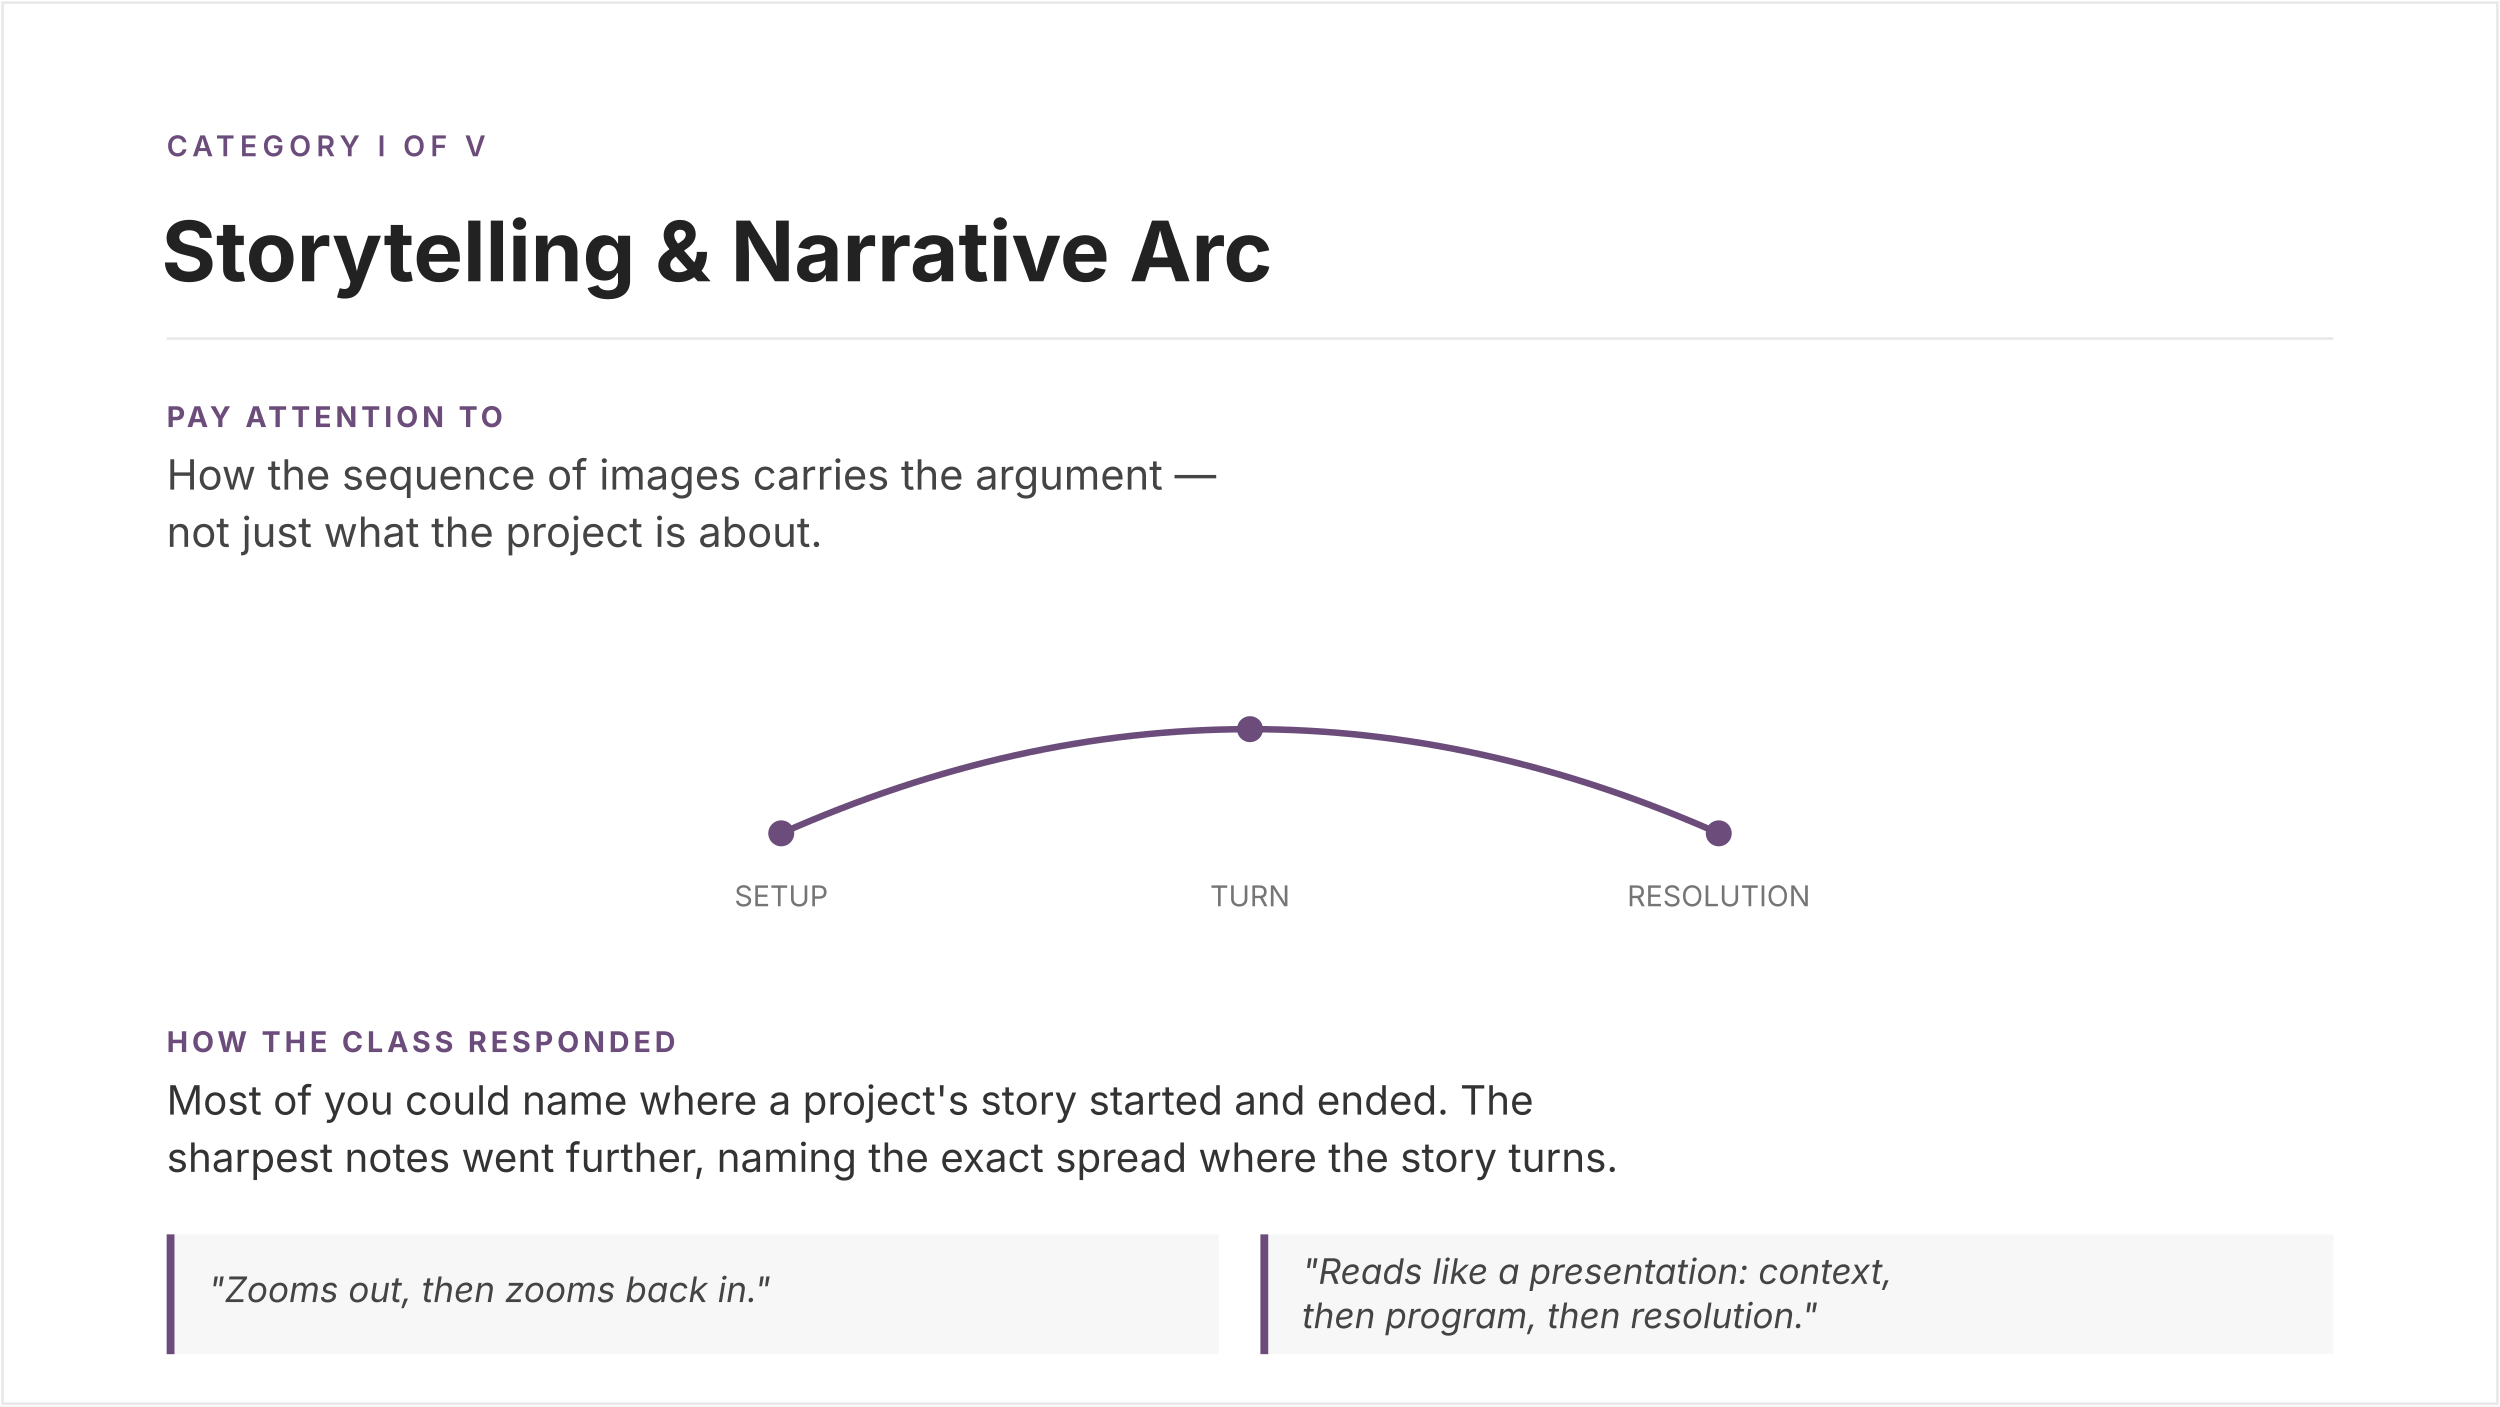
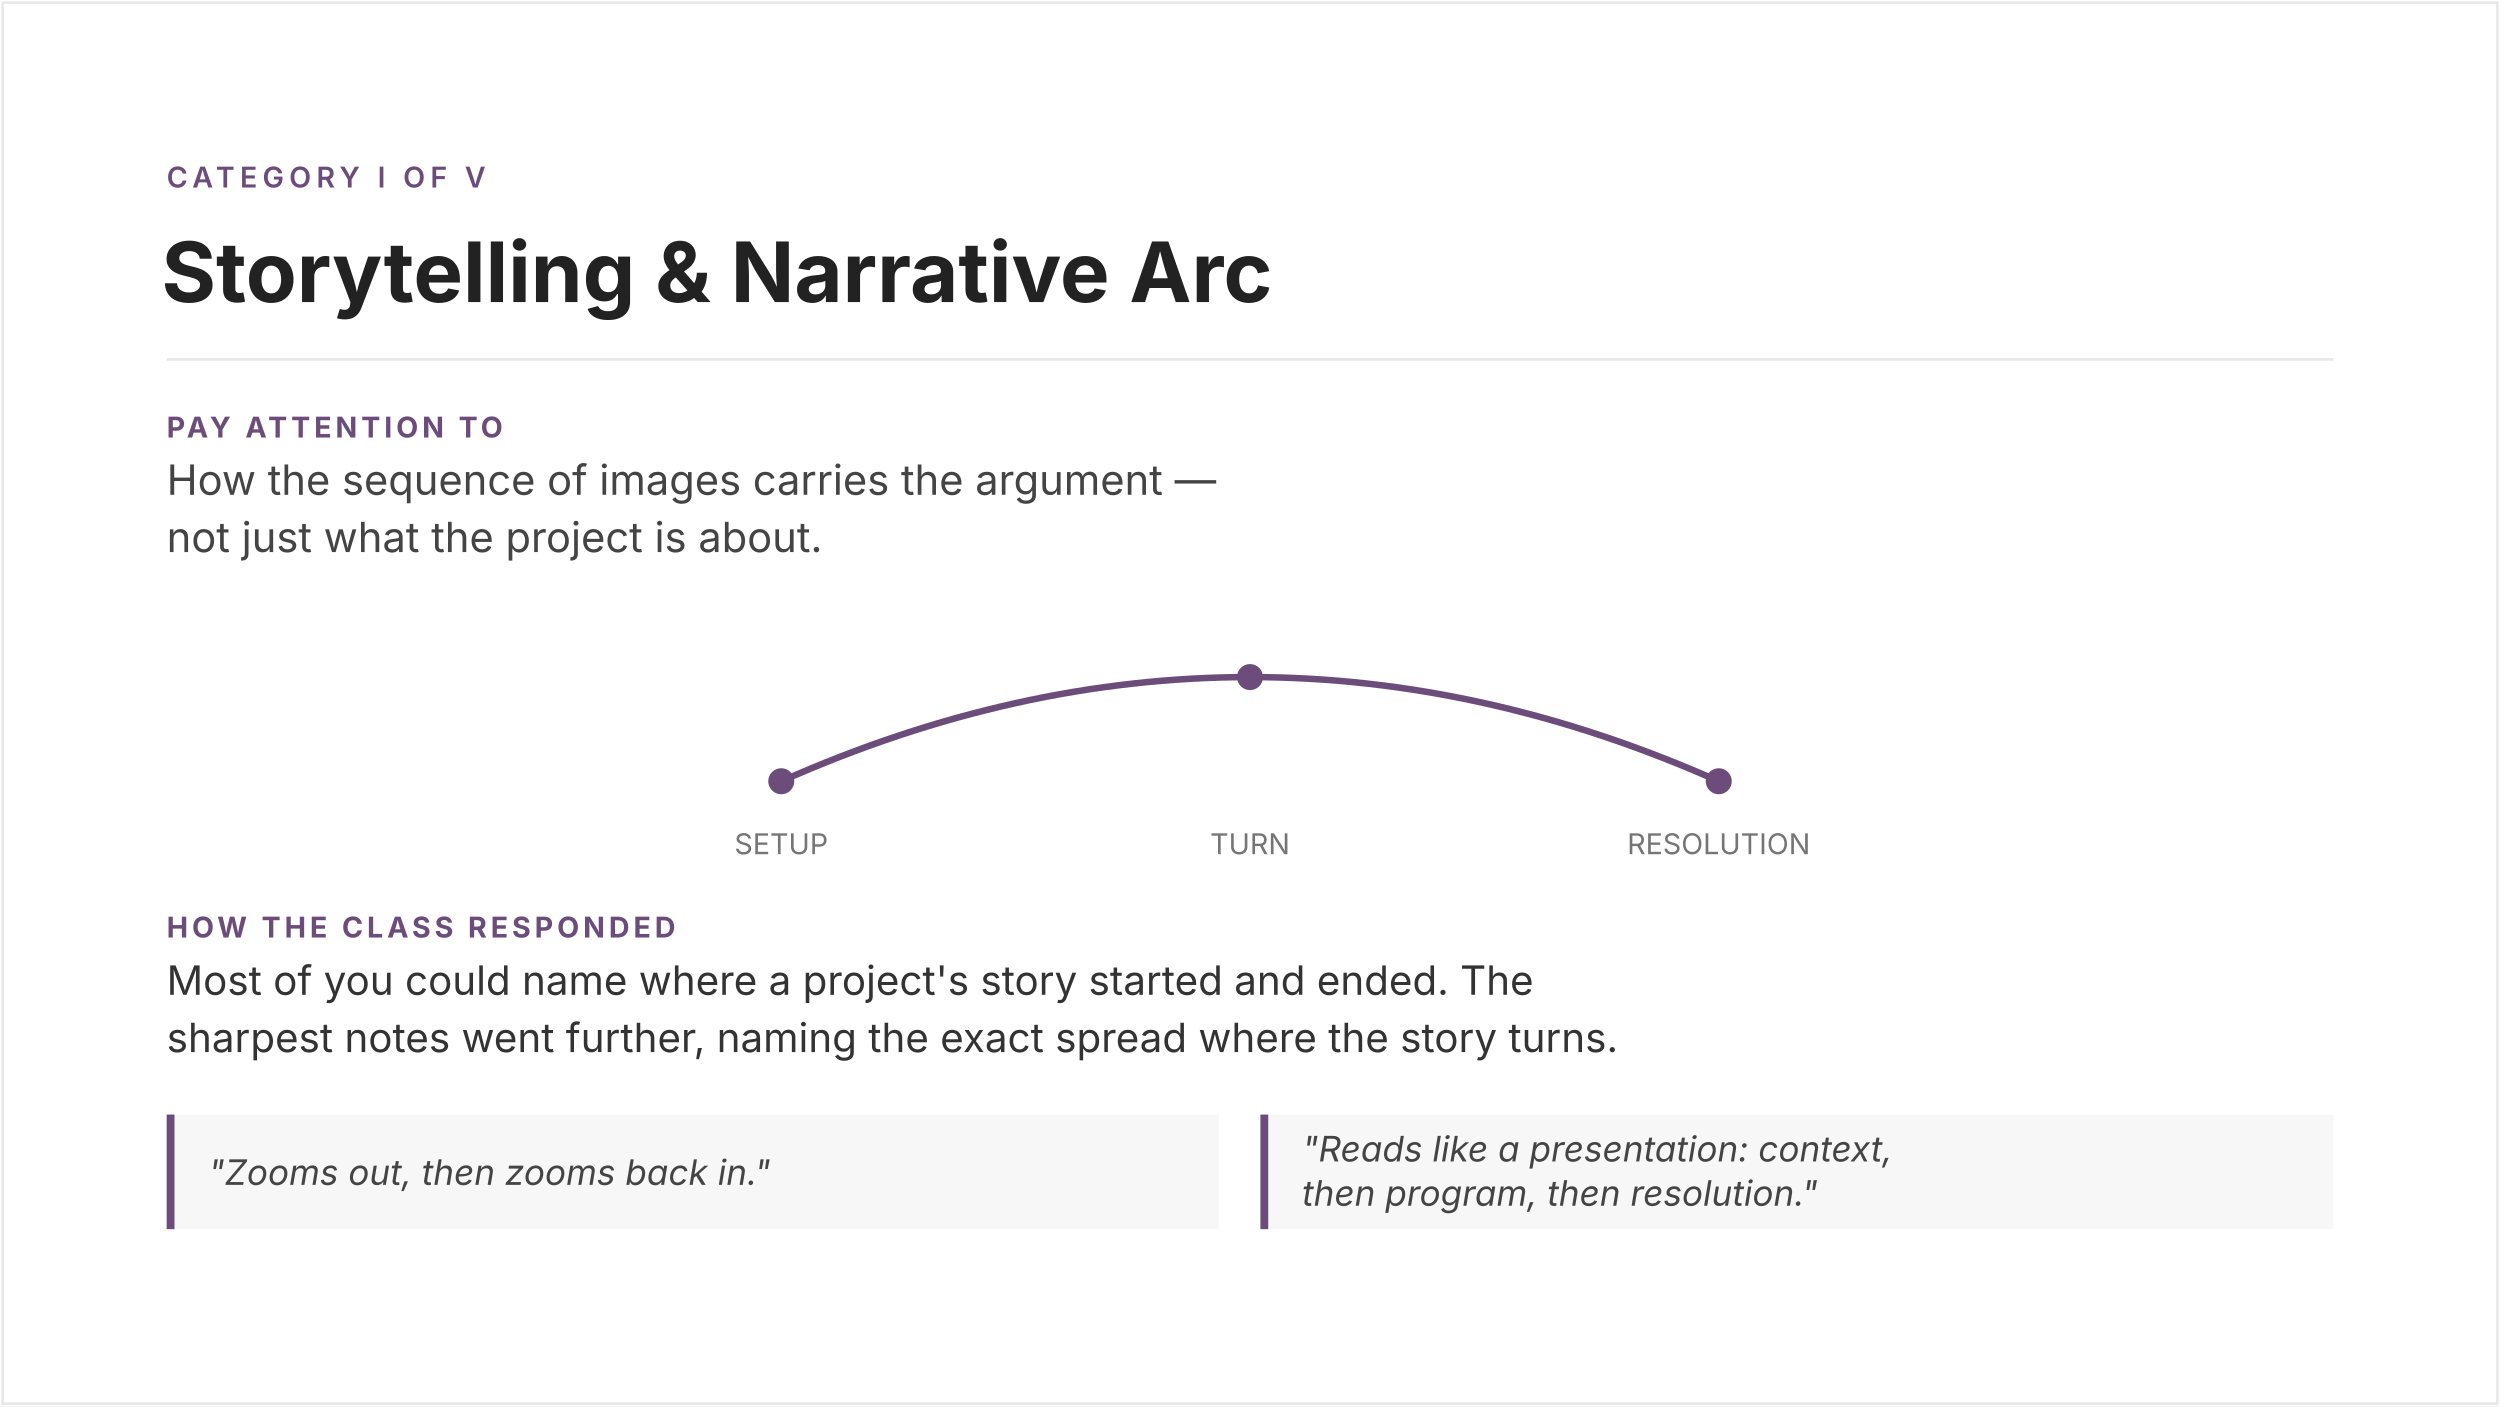
<svg xmlns="http://www.w3.org/2000/svg" width="960" height="540" viewBox="0 0 960 540" font-family="'Inter','Helvetica Neue',Arial,sans-serif">
  <rect x="0" y="0" width="960" height="540" fill="#fff" />
  <rect x="1" y="1" width="958" height="538" fill="none" stroke="#e8e8e8" stroke-width="1" />
-   <text x="64" y="60" font-size="11" font-weight="600" letter-spacing="2" fill="#6b4c7a">CATEGORY I OF V</text>
-   <text x="62" y="108" font-size="32" font-weight="700" fill="#222">Storytelling &amp; Narrative Arc</text>
-   <line x1="64" y1="130" x2="896" y2="130" stroke="#e8e8e8" stroke-width="1" />
-   <text x="64" y="164" font-size="11" font-weight="700" letter-spacing="1.5" fill="#6b4c7a">PAY ATTENTION TO</text>
-   <text x="64" y="188" font-size="16" fill="#444">How the sequence of images carries the argument —</text>
-   <text x="64" y="210" font-size="16" fill="#444">not just what the project is about.</text>
+   <text x="64" y="72" font-size="11" font-weight="600" letter-spacing="2" fill="#6b4c7a">CATEGORY I OF V</text>
+   <text x="62" y="116" font-size="32" font-weight="700" fill="#222">Storytelling &amp; Narrative Arc</text>
+   <line x1="64" y1="138" x2="896" y2="138" stroke="#e8e8e8" stroke-width="1" />
+   <text x="64" y="168" font-size="11" font-weight="700" letter-spacing="1.5" fill="#6b4c7a">PAY ATTENTION TO</text>
+   <text x="64" y="190" font-size="16" fill="#444">How the sequence of images carries the argument —</text>
+   <text x="64" y="212" font-size="16" fill="#444">not just what the project is about.</text>
  <g>
-     <path d="M300,320 Q480,240 660,320" fill="none" stroke="#6b4c7a" stroke-width="2.5" />
-     <circle cx="300" cy="320" r="5" fill="#6b4c7a" />
-     <circle cx="480" cy="280" r="5" fill="#6b4c7a" />
-     <circle cx="660" cy="320" r="5" fill="#6b4c7a" />
-     <text x="300" y="348" font-size="11" fill="#757575" text-anchor="middle">SETUP</text>
-     <text x="480" y="348" font-size="11" fill="#757575" text-anchor="middle">TURN</text>
-     <text x="660" y="348" font-size="11" fill="#757575" text-anchor="middle">RESOLUTION</text>
+     <path d="M300,300 Q480,220 660,300" fill="none" stroke="#6b4c7a" stroke-width="2.5" />
+     <circle cx="300" cy="300" r="5" fill="#6b4c7a" />
+     <circle cx="480" cy="260" r="5" fill="#6b4c7a" />
+     <circle cx="660" cy="300" r="5" fill="#6b4c7a" />
+     <text x="300" y="328" font-size="11" fill="#757575" text-anchor="middle">SETUP</text>
+     <text x="480" y="328" font-size="11" fill="#757575" text-anchor="middle">TURN</text>
+     <text x="660" y="328" font-size="11" fill="#757575" text-anchor="middle">RESOLUTION</text>
  </g>
-   <text x="64" y="404" font-size="11" font-weight="700" letter-spacing="1.5" fill="#6b4c7a">HOW THE CLASS RESPONDED</text>
-   <text x="64" y="428" font-size="15.5" fill="#333">Most of you could name where a project's story started and ended. The</text>
-   <text x="64" y="450" font-size="15.5" fill="#333">sharpest notes went further, naming the exact spread where the story turns.</text>
-   <rect x="64" y="474" width="404" height="46" fill="#f7f7f7" />
-   <rect x="64" y="474" width="3" height="46" fill="#6b4c7a" />
-   <text x="80" y="500" font-size="13.5" fill="#444" font-style="italic">"Zooms out, then zooms back in."</text>
-   <rect x="484" y="474" width="412" height="46" fill="#f7f7f7" />
-   <rect x="484" y="474" width="3" height="46" fill="#6b4c7a" />
-   <text x="500" y="493" font-size="13.5" fill="#444" font-style="italic">"Reads like a presentation: context,</text>
-   <text x="500" y="510" font-size="13.5" fill="#444" font-style="italic">then program, then resolution."</text>
+   <text x="64" y="360" font-size="11" font-weight="700" letter-spacing="1.5" fill="#6b4c7a">HOW THE CLASS RESPONDED</text>
+   <text x="64" y="382" font-size="15.5" fill="#333">Most of you could name where a project's story started and ended. The</text>
+   <text x="64" y="404" font-size="15.5" fill="#333">sharpest notes went further, naming the exact spread where the story turns.</text>
+   <rect x="64" y="428" width="404" height="44" fill="#f7f7f7" />
+   <rect x="64" y="428" width="3" height="44" fill="#6b4c7a" />
+   <text x="80" y="455" font-size="13.5" fill="#444" font-style="italic">"Zooms out, then zooms back in."</text>
+   <rect x="484" y="428" width="412" height="44" fill="#f7f7f7" />
+   <rect x="484" y="428" width="3" height="44" fill="#6b4c7a" />
+   <text x="500" y="446" font-size="13.5" fill="#444" font-style="italic">"Reads like a presentation: context,</text>
+   <text x="500" y="463" font-size="13.5" fill="#444" font-style="italic">then program, then resolution."</text>
</svg>
